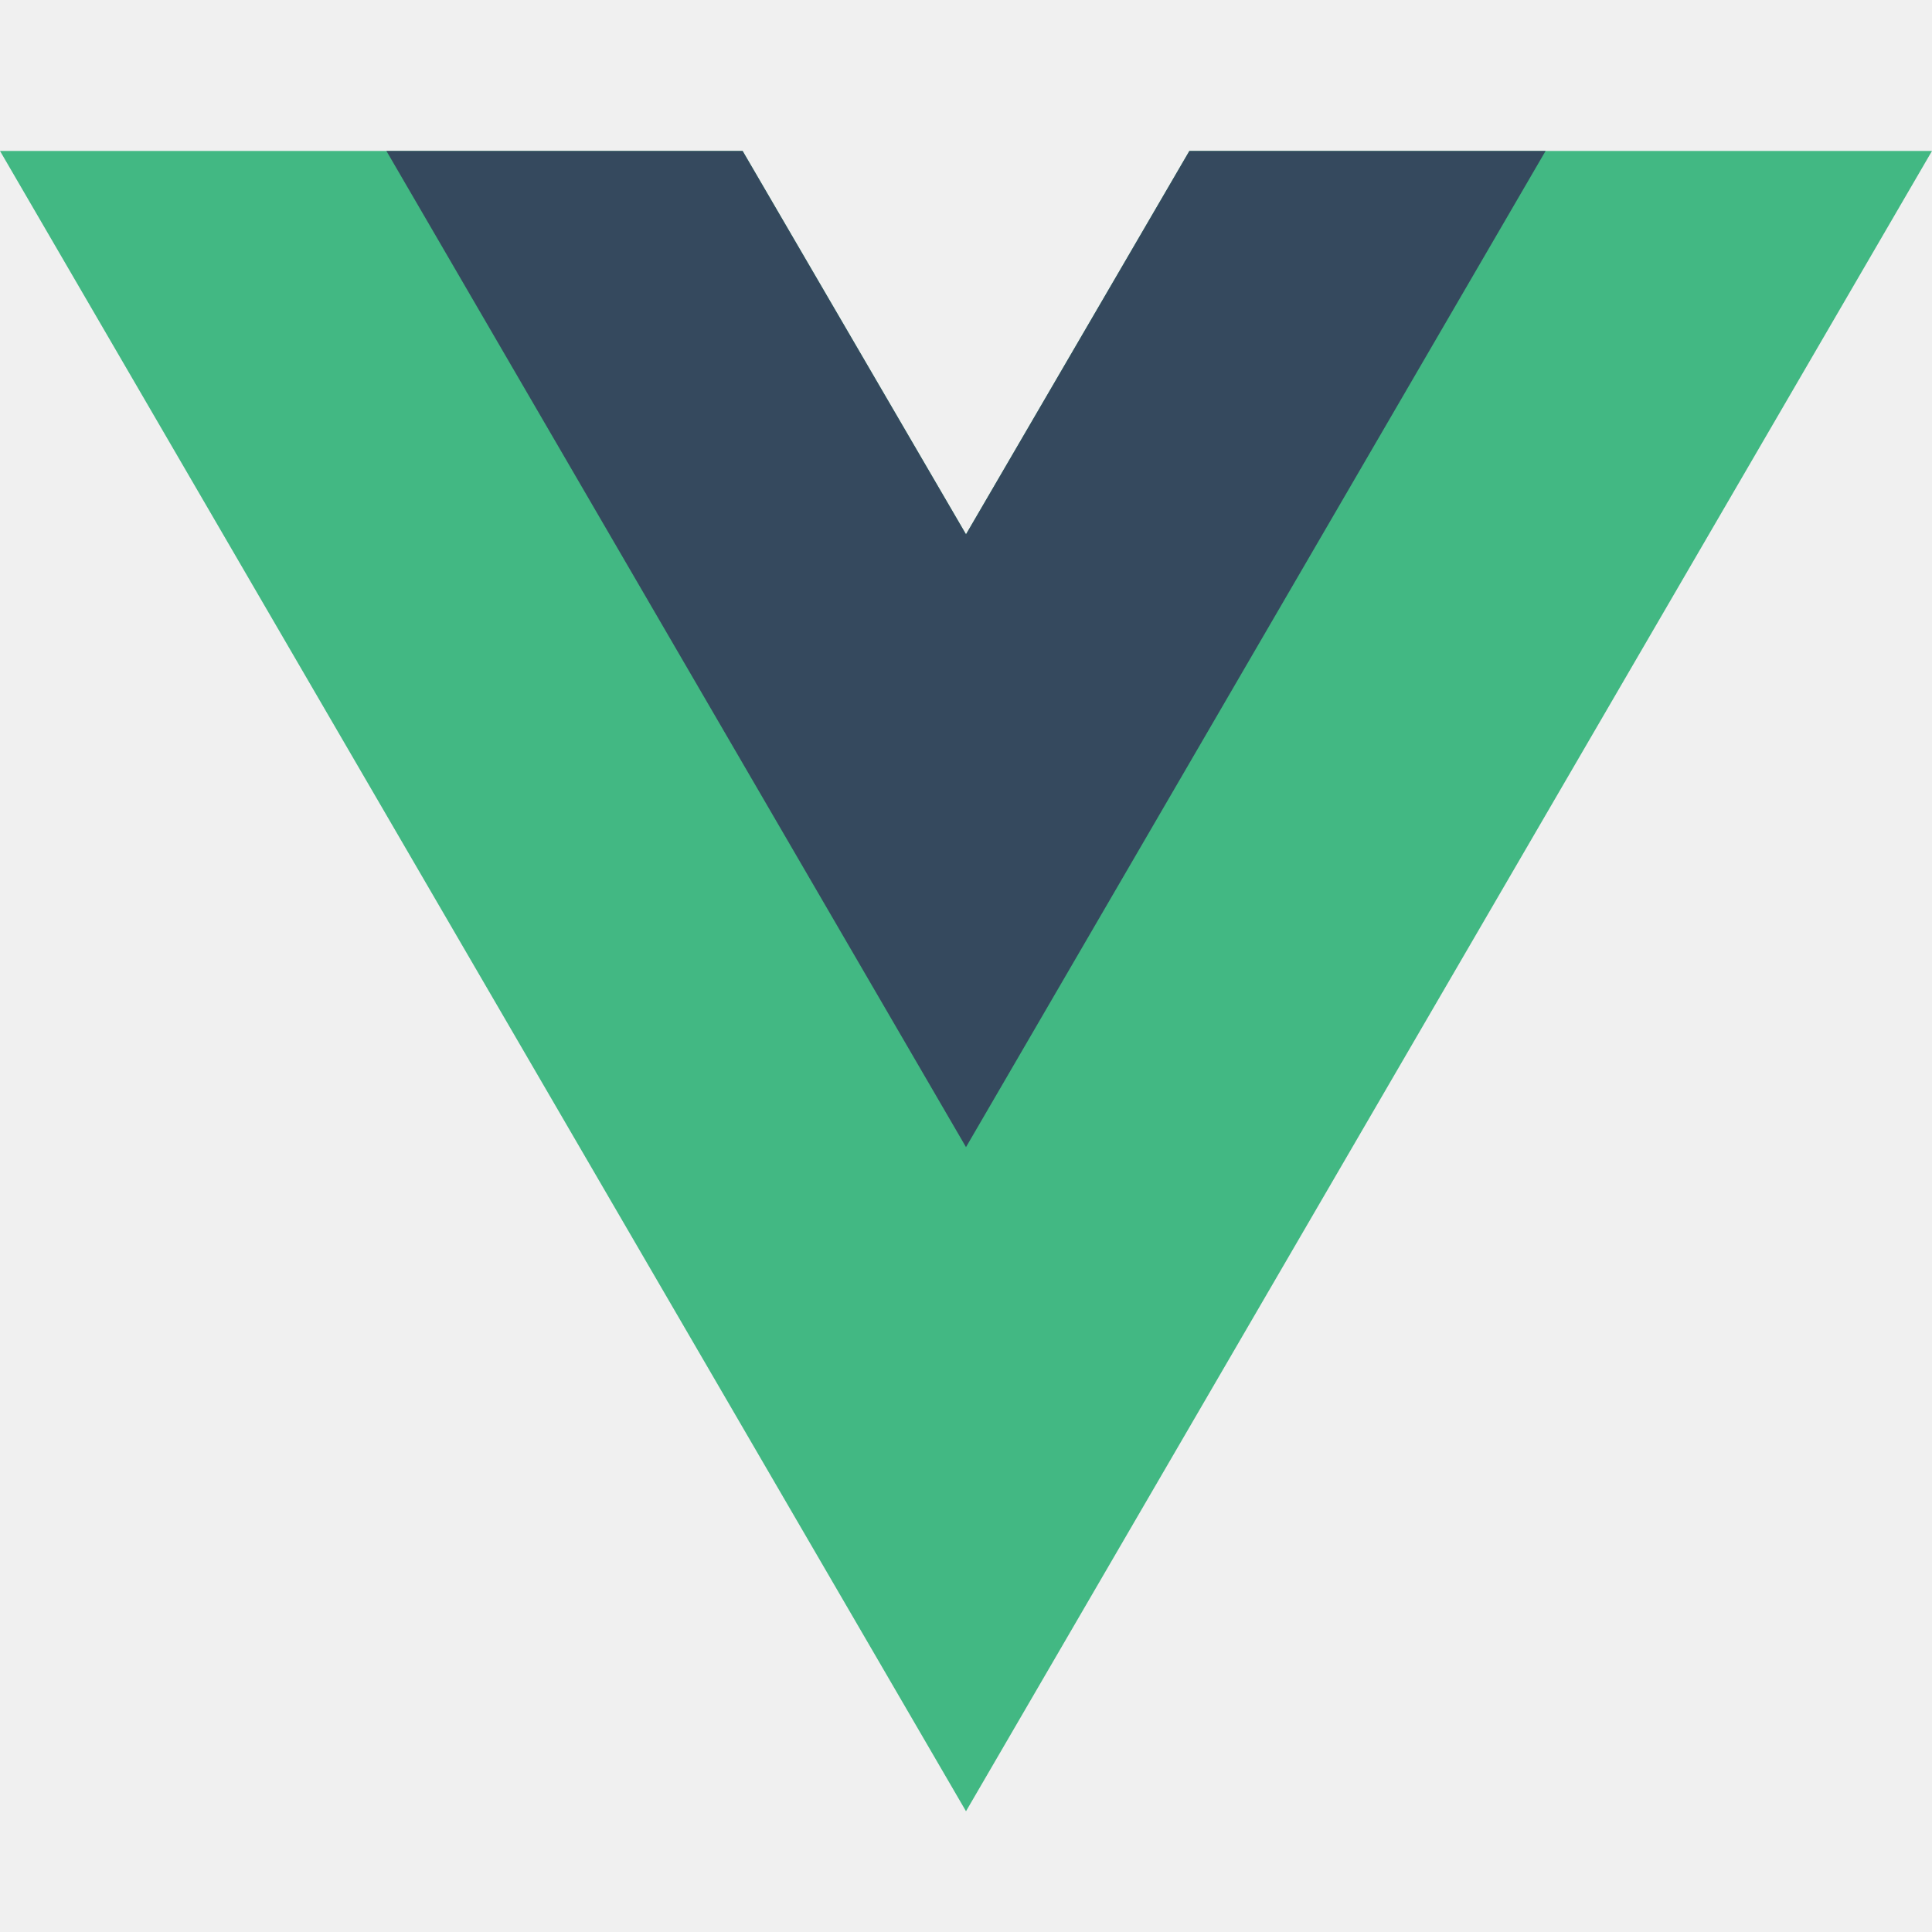
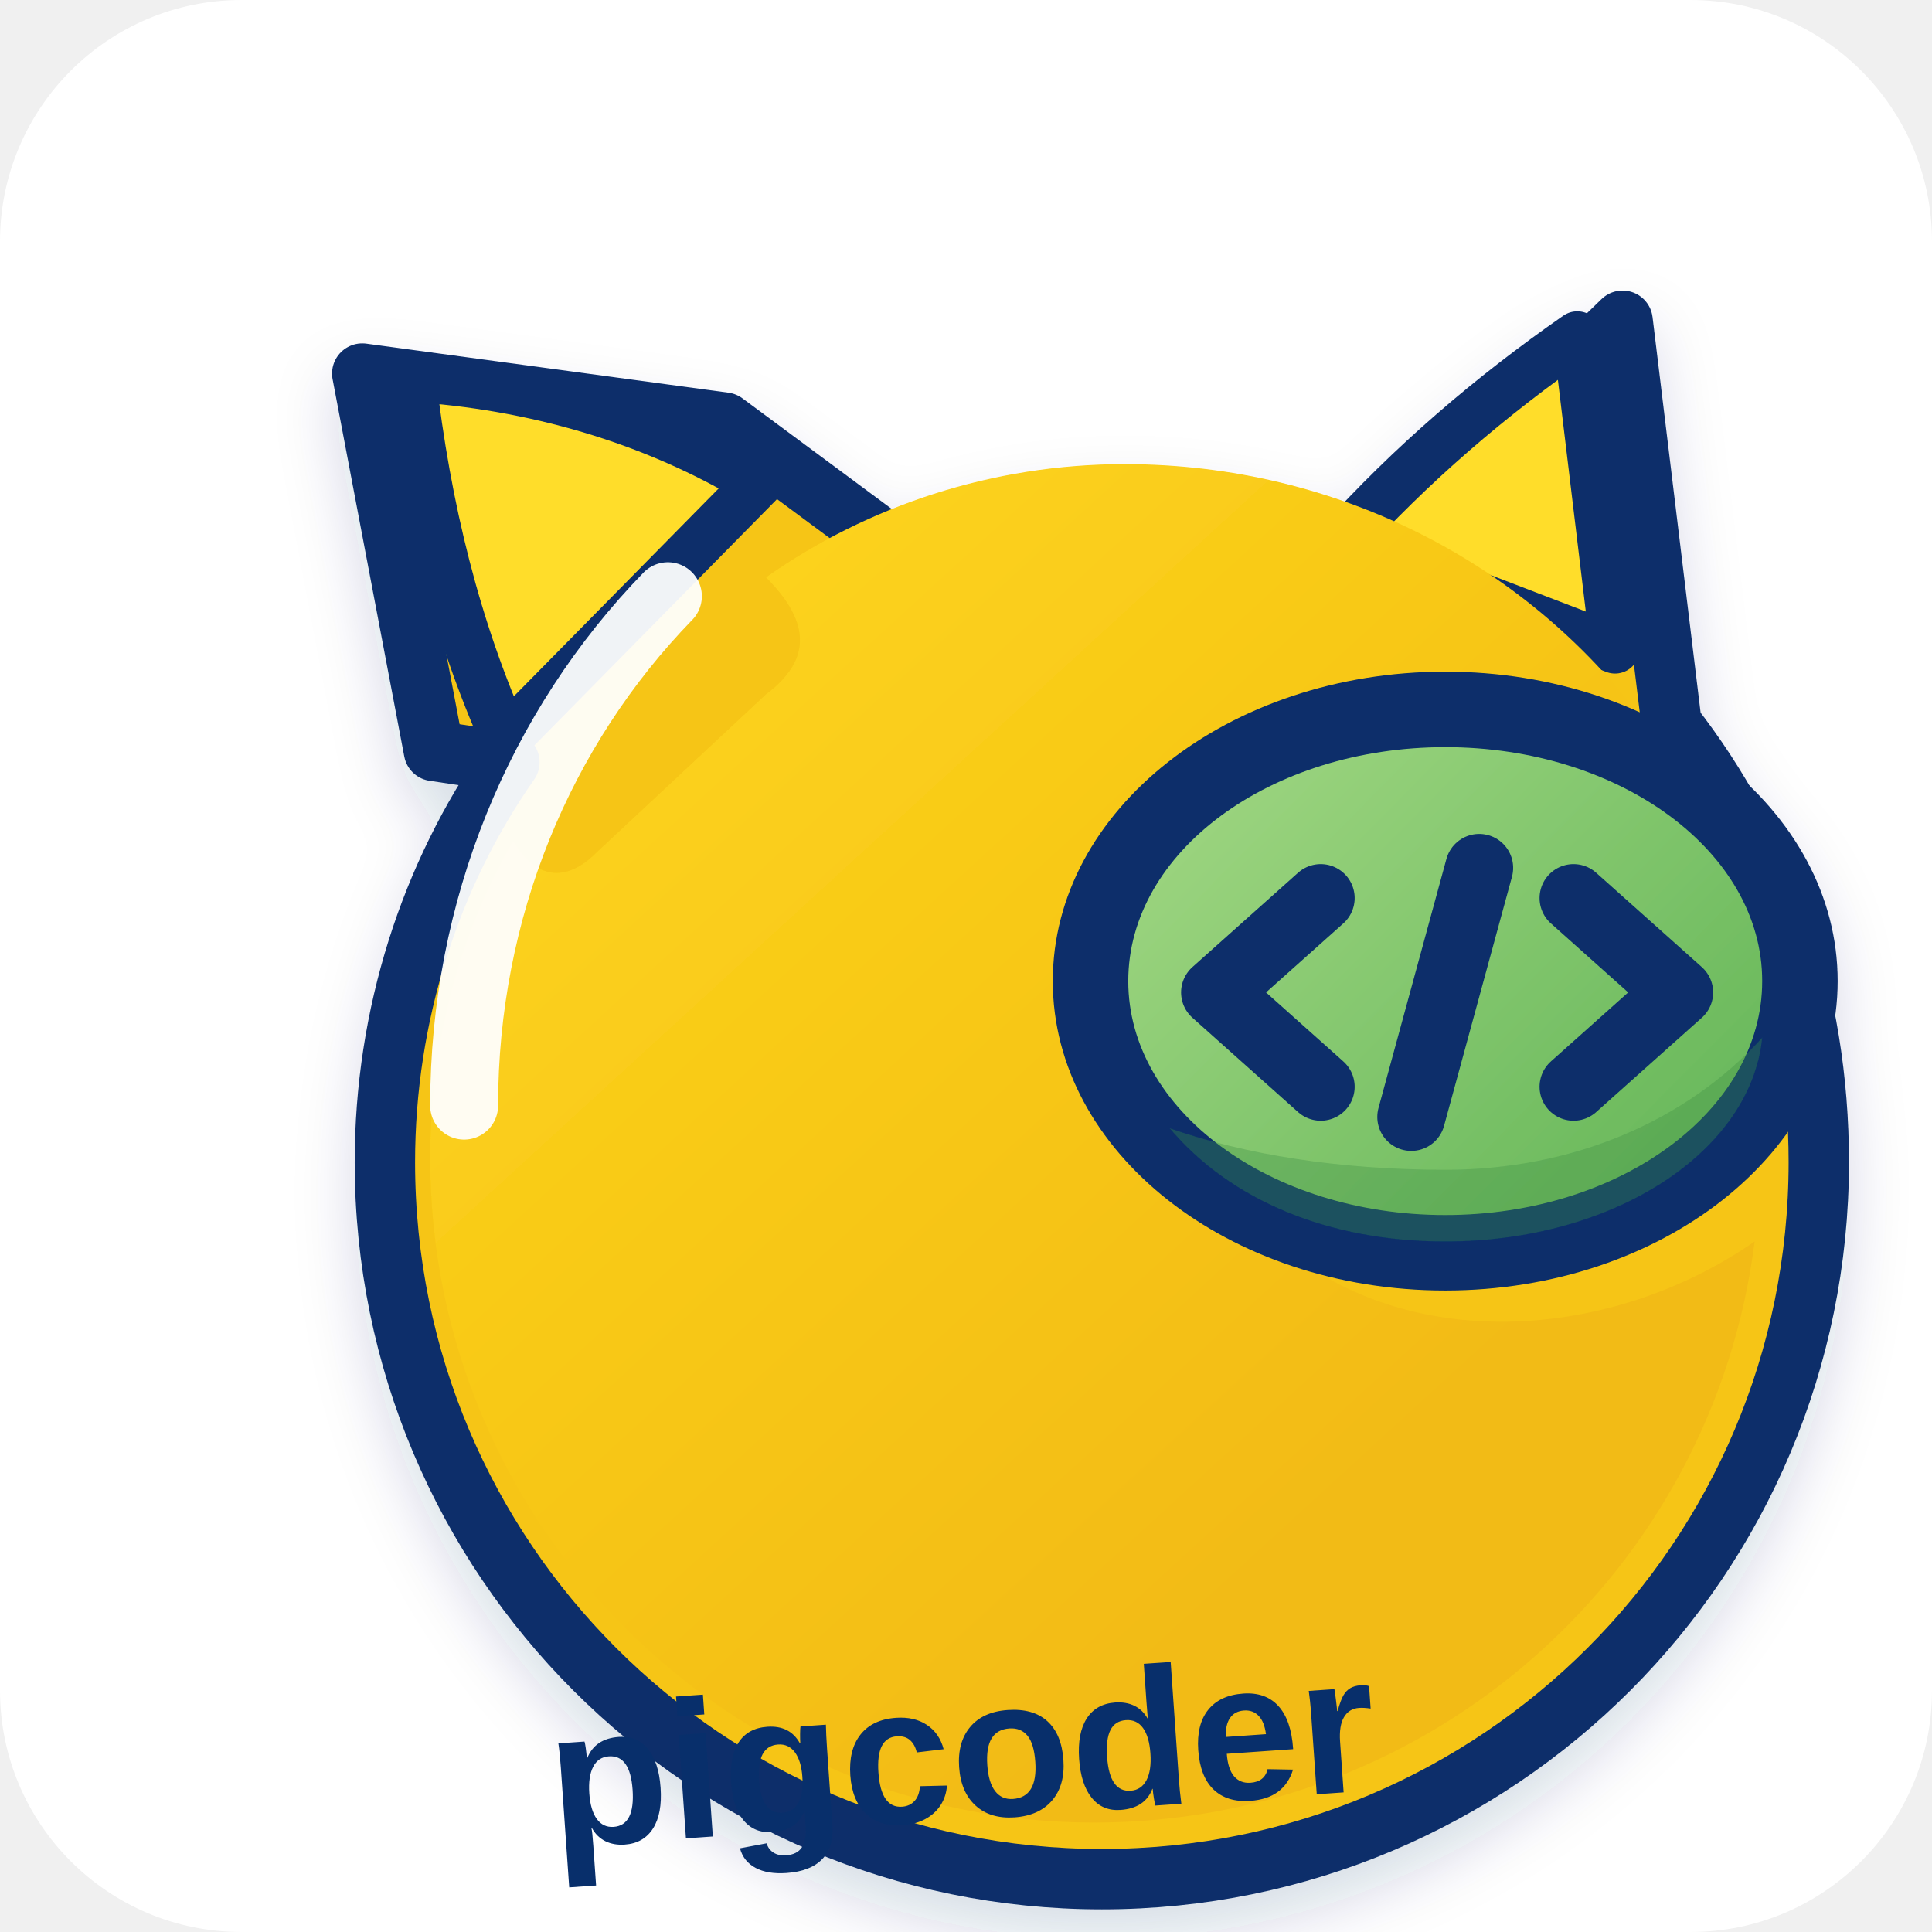
- <svg xmlns="http://www.w3.org/2000/svg" viewBox="0 0 128 128">
-   <style>
-     .st0 { fill: #42B883; }
-     .st1 { fill: #35495E; }
-   </style>
-   <path class="st0" d="M78.8,10L64,35.4L49.2,10H0l64,110l64-110C128,10,78.8,10,78.8,10z" />
-   <path class="st1" d="M78.8,10L64,35.4L49.2,10H25.6L64,76l38.4-66H78.8z" />
+ <svg xmlns="http://www.w3.org/2000/svg" viewBox="0 0 512 512" role="img" aria-labelledby="title desc">
+   <defs>
+     <linearGradient id="gold" x1="110" x2="360" y1="122" y2="395" gradientUnits="userSpaceOnUse">
+       <stop stop-color="#ffd91f" />
+       <stop offset="1" stop-color="#f2bb12" />
+     </linearGradient>
+     <linearGradient id="badge" x1="320" x2="444" y1="193" y2="316" gradientUnits="userSpaceOnUse">
+       <stop stop-color="#9fd681" />
+       <stop offset="1" stop-color="#68b85b" />
+     </linearGradient>
+     <filter id="soft-shadow" x="-20%" y="-20%" width="140%" height="150%" color-interpolation-filters="sRGB">
+       <feDropShadow dx="0" dy="8" stdDeviation="8" flood-color="#0a2f68" flood-opacity=".16" />
+     </filter>
+   </defs>
+   <rect width="512" height="512" rx="64" fill="#ffffff" />
+   <g filter="url(#soft-shadow)">
+     <path fill="#f6c515" stroke="#082f6b" stroke-linejoin="round" stroke-width="16" d="M115 199 96 99l96 13 54 40c38-18 82-21 121-6l63-61 13 107c25 32 39 72 39 116 0 105-85 190-190 190S102 413 102 308c0-39 12-76 33-106Z" />
+     <path fill="#ffdd29" stroke="#082f6b" stroke-linejoin="round" stroke-width="13" d="M109 100c32 2 64 11 92 28l-67 68c-13-29-21-61-25-96Z" />
+     <path fill="#ffdd29" stroke="#082f6b" stroke-linejoin="round" stroke-width="13" d="m418 89 10 83-73-28c19-21 40-39 63-55Z" />
+     <path fill="url(#gold)" d="M136 223c-14 24-22 53-22 84 0 97 79 176 176 176 90 0 164-67 175-154-36 25-87 30-122 4-36-26-41-76-12-110 24-28 66-40 106-30-31-43-82-70-139-70-35 0-68 11-95 30 12 12 12 22 0 31l-45 42c-8 8-16 7-22-3Z" />
+     <path fill="none" stroke="#ffffff" stroke-linecap="round" stroke-linejoin="round" stroke-width="18" d="M177 158c-34 35-54 83-54 135" opacity=".94" />
+     <g>
+       <ellipse cx="383" cy="260" fill="#082f6b" rx="104" ry="82" />
+       <ellipse cx="383" cy="260" fill="url(#badge)" rx="84" ry="62" />
+       <path fill="none" stroke="#082f6b" stroke-linecap="round" stroke-linejoin="round" stroke-width="18" d="m350 238-28 25 28 25m67-50 28 25-28 25m-25-58-18 66" />
+       <path fill="#3f8f46" d="M310 299c16 19 42 30 73 30 45 0 81-24 84-54-20 22-50 35-84 35-28 0-53-4-73-11Z" opacity=".35" />
+     </g>
+   </g>
+   <text x="256" y="482" fill="#082f6b" font-family="Public Sans, Arial, sans-serif" font-size="52" font-weight="700" letter-spacing="0" text-anchor="middle" transform="rotate(-4 256 482)">pigcoder</text>
</svg>
